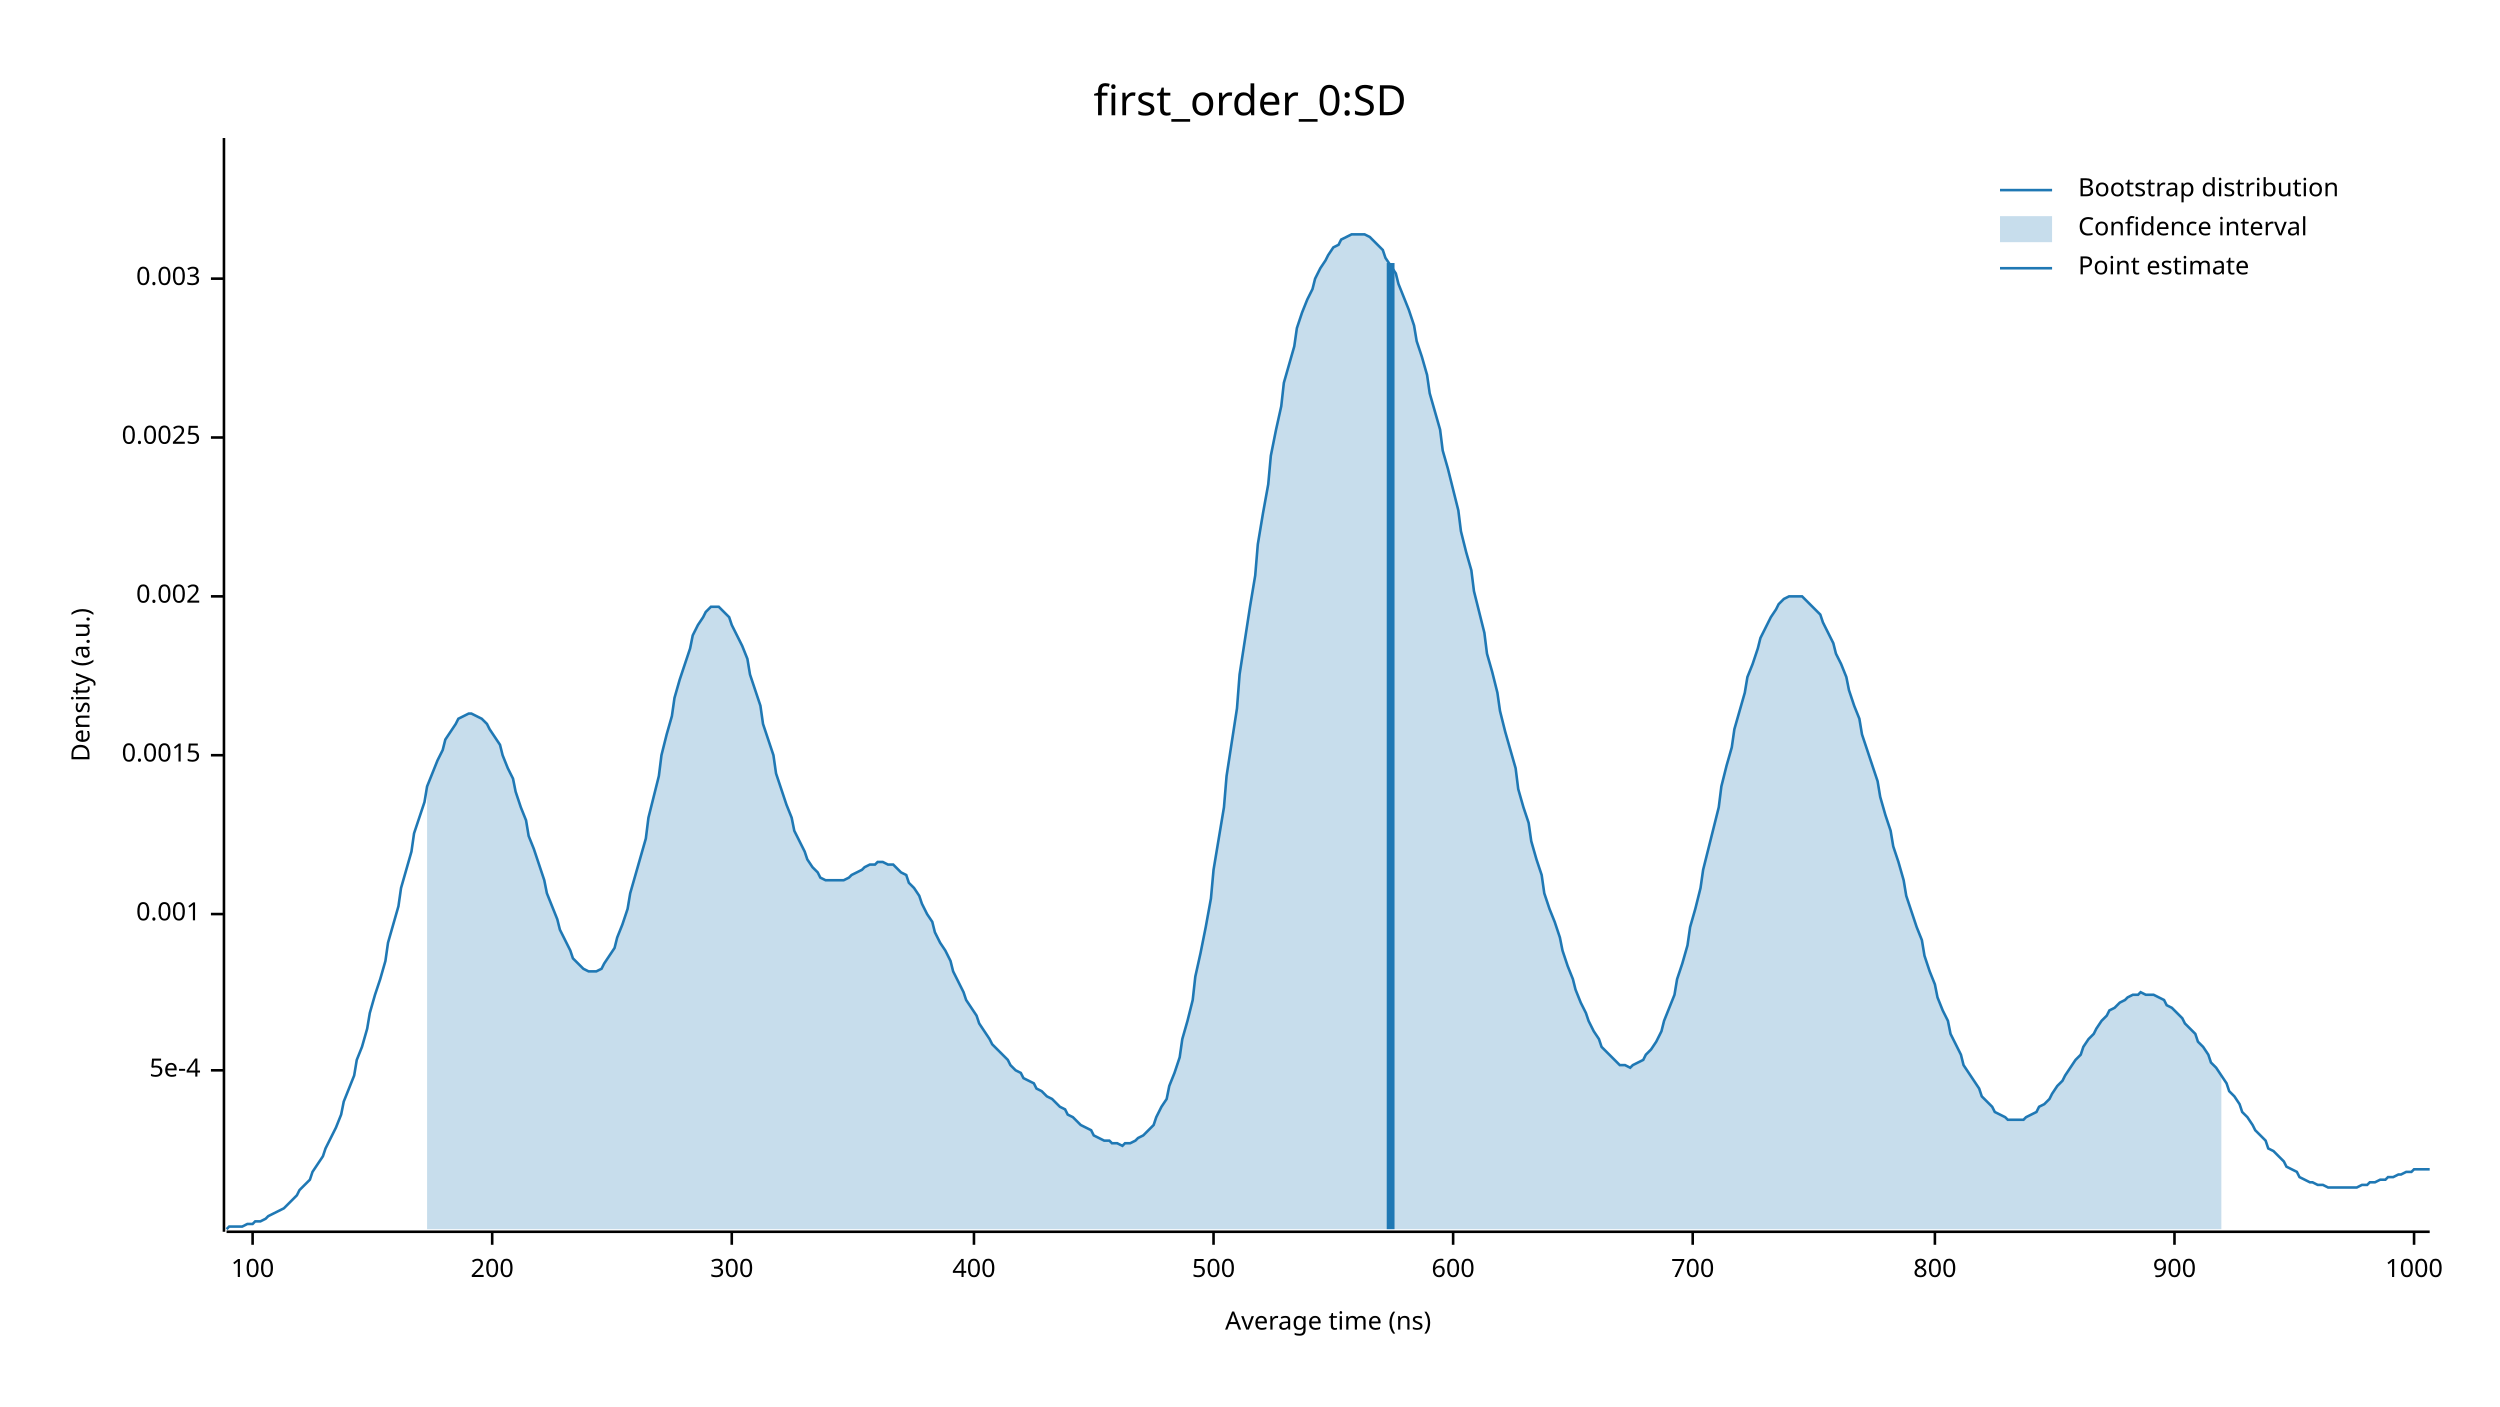
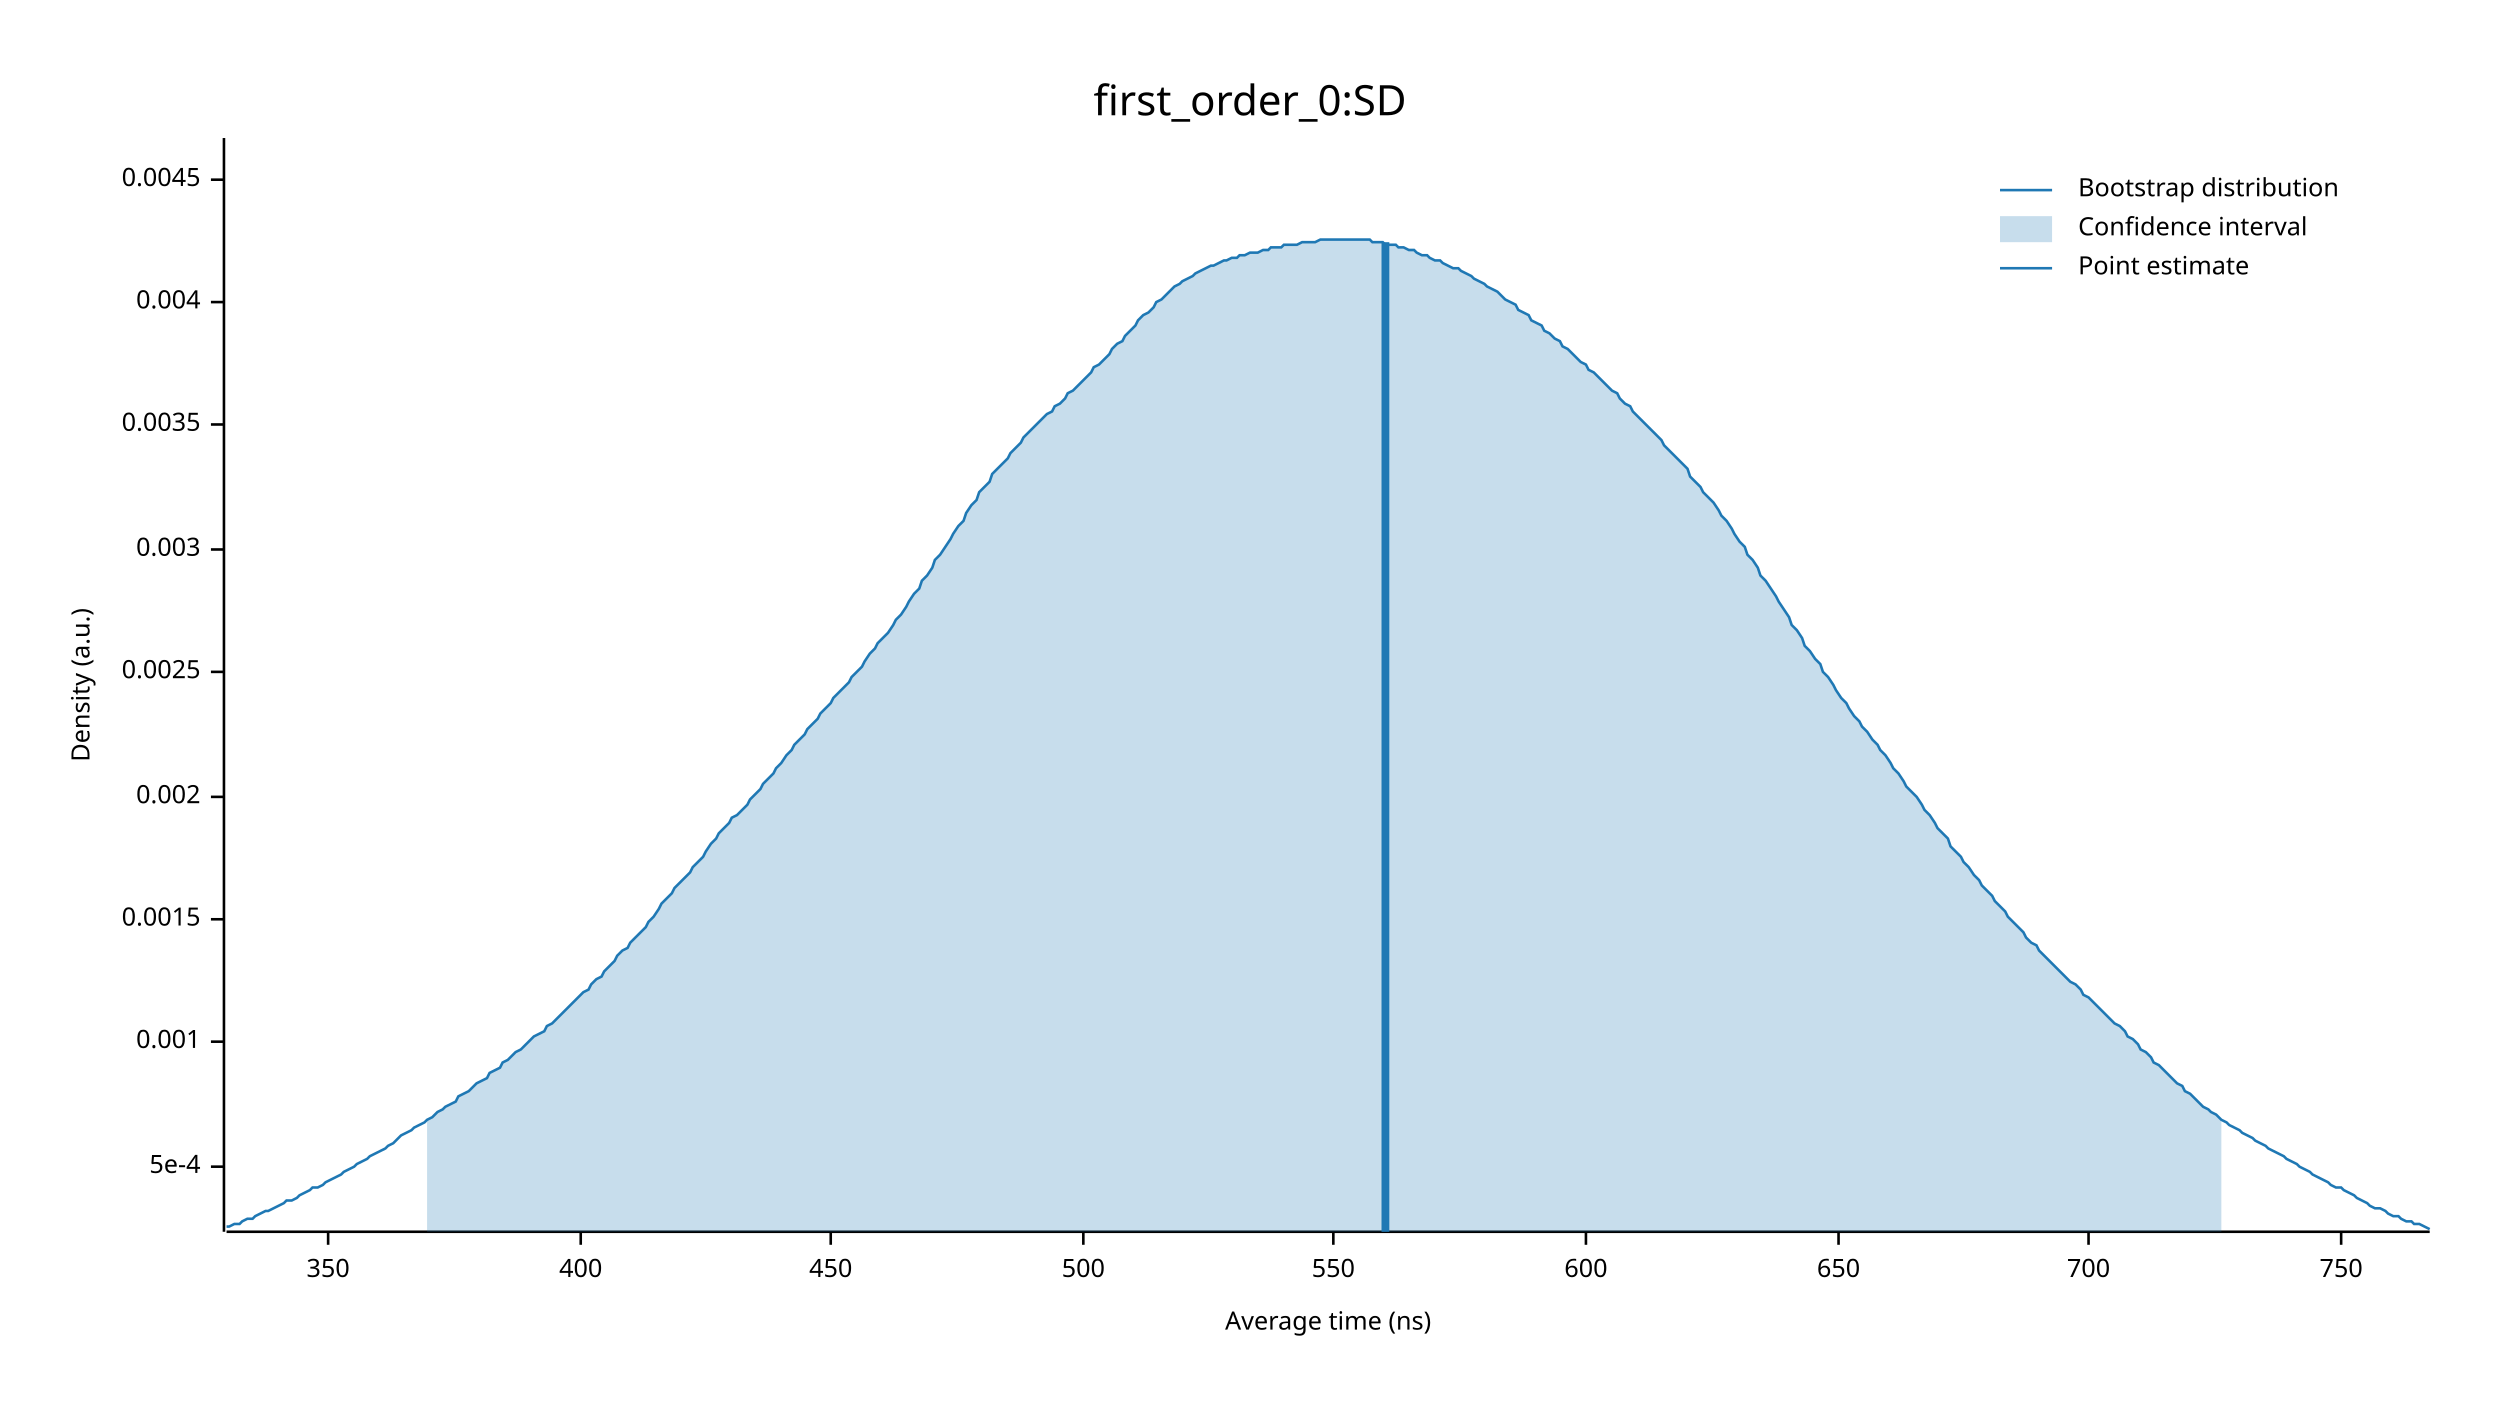
<svg xmlns="http://www.w3.org/2000/svg" width="960" height="540" viewBox="0 0 960 540">
  <text x="480" y="32" dy="0.76em" text-anchor="middle" font-family="sans-serif" font-size="16.129" opacity="1" fill="#000000">
first_order_0:SD
</text>
  <text x="27" y="263" dy="0.76em" text-anchor="middle" font-family="sans-serif" font-size="9.677" opacity="1" fill="#000000" transform="rotate(270, 27, 263)">
Density (a.u.)
</text>
  <text x="510" y="513" dy="-0.5ex" text-anchor="middle" font-family="sans-serif" font-size="9.677" opacity="1" fill="#000000">
Average time (ns)
</text>
  <polyline fill="none" opacity="1" stroke="#000000" stroke-width="1" points="86,53 86,473 " />
-   <text x="77" y="411" dy="0.5ex" text-anchor="end" font-family="sans-serif" font-size="9.677" opacity="1" fill="#000000">
+   <text x="77" y="448" dy="0.5ex" text-anchor="end" font-family="sans-serif" font-size="9.677" opacity="1" fill="#000000">
5e-4
</text>
-   <polyline fill="none" opacity="1" stroke="#000000" stroke-width="1" points="81,411 86,411 " />
-   <text x="77" y="351" dy="0.5ex" text-anchor="end" font-family="sans-serif" font-size="9.677" opacity="1" fill="#000000">
+   <polyline fill="none" opacity="1" stroke="#000000" stroke-width="1" points="81,448 86,448 " />
+   <text x="77" y="400" dy="0.5ex" text-anchor="end" font-family="sans-serif" font-size="9.677" opacity="1" fill="#000000">
0.001
</text>
-   <polyline fill="none" opacity="1" stroke="#000000" stroke-width="1" points="81,351 86,351 " />
-   <text x="77" y="290" dy="0.5ex" text-anchor="end" font-family="sans-serif" font-size="9.677" opacity="1" fill="#000000">
+   <polyline fill="none" opacity="1" stroke="#000000" stroke-width="1" points="81,400 86,400 " />
+   <text x="77" y="353" dy="0.5ex" text-anchor="end" font-family="sans-serif" font-size="9.677" opacity="1" fill="#000000">
0.0015
</text>
-   <polyline fill="none" opacity="1" stroke="#000000" stroke-width="1" points="81,290 86,290 " />
-   <text x="77" y="229" dy="0.5ex" text-anchor="end" font-family="sans-serif" font-size="9.677" opacity="1" fill="#000000">
+   <polyline fill="none" opacity="1" stroke="#000000" stroke-width="1" points="81,353 86,353 " />
+   <text x="77" y="306" dy="0.5ex" text-anchor="end" font-family="sans-serif" font-size="9.677" opacity="1" fill="#000000">
0.002
</text>
-   <polyline fill="none" opacity="1" stroke="#000000" stroke-width="1" points="81,229 86,229 " />
-   <text x="77" y="168" dy="0.5ex" text-anchor="end" font-family="sans-serif" font-size="9.677" opacity="1" fill="#000000">
+   <polyline fill="none" opacity="1" stroke="#000000" stroke-width="1" points="81,306 86,306 " />
+   <text x="77" y="258" dy="0.5ex" text-anchor="end" font-family="sans-serif" font-size="9.677" opacity="1" fill="#000000">
0.0025
</text>
-   <polyline fill="none" opacity="1" stroke="#000000" stroke-width="1" points="81,168 86,168 " />
-   <text x="77" y="107" dy="0.5ex" text-anchor="end" font-family="sans-serif" font-size="9.677" opacity="1" fill="#000000">
+   <polyline fill="none" opacity="1" stroke="#000000" stroke-width="1" points="81,258 86,258 " />
+   <text x="77" y="211" dy="0.5ex" text-anchor="end" font-family="sans-serif" font-size="9.677" opacity="1" fill="#000000">
0.003
</text>
-   <polyline fill="none" opacity="1" stroke="#000000" stroke-width="1" points="81,107 86,107 " />
+   <polyline fill="none" opacity="1" stroke="#000000" stroke-width="1" points="81,211 86,211 " />
+   <text x="77" y="163" dy="0.5ex" text-anchor="end" font-family="sans-serif" font-size="9.677" opacity="1" fill="#000000">
+ 0.0035
+ </text>
+   <polyline fill="none" opacity="1" stroke="#000000" stroke-width="1" points="81,163 86,163 " />
+   <text x="77" y="116" dy="0.5ex" text-anchor="end" font-family="sans-serif" font-size="9.677" opacity="1" fill="#000000">
+ 0.004
+ </text>
+   <polyline fill="none" opacity="1" stroke="#000000" stroke-width="1" points="81,116 86,116 " />
+   <text x="77" y="69" dy="0.5ex" text-anchor="end" font-family="sans-serif" font-size="9.677" opacity="1" fill="#000000">
+ 0.0045
+ </text>
+   <polyline fill="none" opacity="1" stroke="#000000" stroke-width="1" points="81,69 86,69 " />
  <polyline fill="none" opacity="1" stroke="#000000" stroke-width="1" points="87,473 933,473 " />
-   <text x="97" y="483" dy="0.76em" text-anchor="middle" font-family="sans-serif" font-size="9.677" opacity="1" fill="#000000">
- 100
+   <text x="126" y="483" dy="0.76em" text-anchor="middle" font-family="sans-serif" font-size="9.677" opacity="1" fill="#000000">
+ 350
</text>
-   <polyline fill="none" opacity="1" stroke="#000000" stroke-width="1" points="97,473 97,478 " />
-   <text x="189" y="483" dy="0.76em" text-anchor="middle" font-family="sans-serif" font-size="9.677" opacity="1" fill="#000000">
- 200
- </text>
-   <polyline fill="none" opacity="1" stroke="#000000" stroke-width="1" points="189,473 189,478 " />
-   <text x="281" y="483" dy="0.76em" text-anchor="middle" font-family="sans-serif" font-size="9.677" opacity="1" fill="#000000">
- 300
- </text>
-   <polyline fill="none" opacity="1" stroke="#000000" stroke-width="1" points="281,473 281,478 " />
-   <text x="374" y="483" dy="0.76em" text-anchor="middle" font-family="sans-serif" font-size="9.677" opacity="1" fill="#000000">
+   <polyline fill="none" opacity="1" stroke="#000000" stroke-width="1" points="126,473 126,478 " />
+   <text x="223" y="483" dy="0.76em" text-anchor="middle" font-family="sans-serif" font-size="9.677" opacity="1" fill="#000000">
400
</text>
-   <polyline fill="none" opacity="1" stroke="#000000" stroke-width="1" points="374,473 374,478 " />
-   <text x="466" y="483" dy="0.76em" text-anchor="middle" font-family="sans-serif" font-size="9.677" opacity="1" fill="#000000">
+   <polyline fill="none" opacity="1" stroke="#000000" stroke-width="1" points="223,473 223,478 " />
+   <text x="319" y="483" dy="0.76em" text-anchor="middle" font-family="sans-serif" font-size="9.677" opacity="1" fill="#000000">
+ 450
+ </text>
+   <polyline fill="none" opacity="1" stroke="#000000" stroke-width="1" points="319,473 319,478 " />
+   <text x="416" y="483" dy="0.76em" text-anchor="middle" font-family="sans-serif" font-size="9.677" opacity="1" fill="#000000">
500
</text>
-   <polyline fill="none" opacity="1" stroke="#000000" stroke-width="1" points="466,473 466,478 " />
-   <text x="558" y="483" dy="0.76em" text-anchor="middle" font-family="sans-serif" font-size="9.677" opacity="1" fill="#000000">
+   <polyline fill="none" opacity="1" stroke="#000000" stroke-width="1" points="416,473 416,478 " />
+   <text x="512" y="483" dy="0.76em" text-anchor="middle" font-family="sans-serif" font-size="9.677" opacity="1" fill="#000000">
+ 550
+ </text>
+   <polyline fill="none" opacity="1" stroke="#000000" stroke-width="1" points="512,473 512,478 " />
+   <text x="609" y="483" dy="0.76em" text-anchor="middle" font-family="sans-serif" font-size="9.677" opacity="1" fill="#000000">
600
</text>
-   <polyline fill="none" opacity="1" stroke="#000000" stroke-width="1" points="558,473 558,478 " />
-   <text x="650" y="483" dy="0.76em" text-anchor="middle" font-family="sans-serif" font-size="9.677" opacity="1" fill="#000000">
+   <polyline fill="none" opacity="1" stroke="#000000" stroke-width="1" points="609,473 609,478 " />
+   <text x="706" y="483" dy="0.76em" text-anchor="middle" font-family="sans-serif" font-size="9.677" opacity="1" fill="#000000">
+ 650
+ </text>
+   <polyline fill="none" opacity="1" stroke="#000000" stroke-width="1" points="706,473 706,478 " />
+   <text x="802" y="483" dy="0.76em" text-anchor="middle" font-family="sans-serif" font-size="9.677" opacity="1" fill="#000000">
700
</text>
-   <polyline fill="none" opacity="1" stroke="#000000" stroke-width="1" points="650,473 650,478 " />
-   <text x="743" y="483" dy="0.76em" text-anchor="middle" font-family="sans-serif" font-size="9.677" opacity="1" fill="#000000">
- 800
+   <polyline fill="none" opacity="1" stroke="#000000" stroke-width="1" points="802,473 802,478 " />
+   <text x="899" y="483" dy="0.76em" text-anchor="middle" font-family="sans-serif" font-size="9.677" opacity="1" fill="#000000">
+ 750
</text>
-   <polyline fill="none" opacity="1" stroke="#000000" stroke-width="1" points="743,473 743,478 " />
-   <text x="835" y="483" dy="0.76em" text-anchor="middle" font-family="sans-serif" font-size="9.677" opacity="1" fill="#000000">
- 900
- </text>
-   <polyline fill="none" opacity="1" stroke="#000000" stroke-width="1" points="835,473 835,478 " />
-   <text x="927" y="483" dy="0.76em" text-anchor="middle" font-family="sans-serif" font-size="9.677" opacity="1" fill="#000000">
- 1000
- </text>
-   <polyline fill="none" opacity="1" stroke="#000000" stroke-width="1" points="927,473 927,478 " />
-   <polyline fill="none" opacity="1" stroke="#1F78B4" stroke-width="1" points="87,472 88,471 90,471 92,471 93,471 95,470 97,470 98,469 100,469 102,468 103,467 105,466 107,465 109,464 110,463 112,461 114,459 115,457 117,455 119,453 120,450 122,447 124,444 125,441 127,437 129,433 131,428 132,423 134,418 136,413 137,407 139,402 141,395 142,389 144,382 146,376 148,369 149,362 151,355 153,348 154,341 156,334 158,327 159,320 161,314 163,308 164,302 166,297 168,292 170,288 171,284 173,281 175,278 176,276 178,275 180,274 181,274 183,275 185,276 187,278 188,280 190,283 192,286 193,290 195,295 197,299 198,304 200,310 202,315 203,321 205,326 207,332 209,338 210,343 212,348 214,353 215,357 217,361 219,365 220,368 222,370 224,372 226,373 227,373 229,373 231,372 232,370 234,367 236,364 237,360 239,355 241,349 242,343 244,336 246,329 248,322 249,314 251,306 253,298 254,290 256,282 258,275 259,268 261,261 263,255 265,249 266,244 268,240 270,237 271,235 273,233 275,233 276,233 278,235 280,237 281,240 283,244 285,248 287,253 288,259 290,265 292,271 293,278 295,284 297,290 298,297 300,303 302,309 304,314 305,319 307,323 309,327 310,330 312,333 314,335 315,337 317,338 319,338 320,338 322,338 324,338 326,337 327,336 329,335 331,334 332,333 334,332 336,332 337,331 339,331 341,332 343,332 344,333 346,335 348,336 349,339 351,341 353,344 354,347 356,351 358,354 359,358 361,362 363,365 365,369 366,373 368,377 370,381 371,384 373,387 375,390 376,393 378,396 380,399 381,401 383,403 385,405 387,407 388,409 390,411 392,412 393,414 395,415 397,416 398,418 400,419 402,421 404,422 405,423 407,425 409,426 410,428 412,429 414,431 415,432 417,433 419,434 420,436 422,437 424,438 426,438 427,439 429,439 431,440 432,439 434,439 436,438 437,437 439,436 441,434 443,432 444,429 446,425 448,422 449,417 451,412 453,406 454,399 456,392 458,384 459,375 461,366 463,356 465,345 466,334 468,322 470,310 471,298 473,285 475,272 476,259 478,246 480,233 482,221 483,209 485,197 487,186 488,175 490,165 492,156 493,147 495,140 497,133 498,126 500,120 502,115 504,111 505,107 507,103 509,100 510,98 512,95 514,94 515,92 517,91 519,90 521,90 522,90 524,90 526,91 527,92 529,94 531,96 532,99 534,102 536,105 537,109 539,114 541,119 543,125 544,131 546,137 548,144 549,151 551,158 553,165 554,173 556,180 558,188 560,196 561,204 563,212 565,219 566,227 568,235 570,243 571,251 573,258 575,266 576,273 578,281 580,288 582,295 583,303 585,310 587,316 588,323 590,330 592,336 593,343 595,349 597,354 599,360 600,365 602,371 604,376 605,380 607,385 609,389 610,392 612,396 614,399 615,402 617,404 619,406 621,408 622,409 624,409 626,410 627,409 629,408 631,407 632,405 634,403 636,400 638,396 639,392 641,387 643,382 644,376 646,370 648,363 649,356 651,349 653,341 654,334 656,326 658,318 660,310 661,302 663,294 665,287 666,280 668,273 670,266 671,260 673,255 675,249 676,245 678,241 680,237 682,234 683,232 685,230 687,229 688,229 690,229 692,229 693,230 695,232 697,234 699,236 700,239 702,243 704,247 705,251 707,255 709,260 710,265 712,271 714,276 715,282 717,288 719,294 721,300 722,306 724,313 726,319 727,325 729,331 731,338 732,344 734,350 736,356 738,361 739,367 741,373 743,378 744,383 746,388 748,392 749,397 751,401 753,405 754,409 756,412 758,415 760,418 761,421 763,423 765,425 766,427 768,428 770,429 771,430 773,430 775,430 777,430 778,429 780,428 782,427 783,425 785,424 787,422 788,420 790,417 792,415 793,413 795,410 797,407 799,405 800,402 802,399 804,397 805,395 807,392 809,390 810,388 812,387 814,385 816,384 817,383 819,382 821,382 822,381 824,382 826,382 827,382 829,383 831,384 832,386 834,387 836,389 838,391 839,393 841,395 843,397 844,400 846,402 848,405 849,408 851,410 853,413 855,416 856,419 858,421 860,424 861,427 863,429 865,432 866,434 868,436 870,438 871,441 873,442 875,444 877,446 878,448 880,449 882,450 883,452 885,453 887,454 888,454 890,455 892,455 894,456 895,456 897,456 899,456 900,456 902,456 904,456 905,456 907,455 909,455 910,454 912,454 914,453 916,453 917,452 919,452 921,451 922,451 924,450 926,450 927,449 929,449 931,449 933,449 " />
-   <polygon opacity="0.25" fill="#1F78B4" points="164,302 166,297 168,292 170,288 171,284 173,281 175,278 176,276 178,275 180,274 181,274 183,275 185,276 187,278 188,280 190,283 192,286 193,290 195,295 197,299 198,304 200,310 202,315 203,321 205,326 207,332 209,338 210,343 212,348 214,353 215,357 217,361 219,365 220,368 222,370 224,372 226,373 227,373 229,373 231,372 232,370 234,367 236,364 237,360 239,355 241,349 242,343 244,336 246,329 248,322 249,314 251,306 253,298 254,290 256,282 258,275 259,268 261,261 263,255 265,249 266,244 268,240 270,237 271,235 273,233 275,233 276,233 278,235 280,237 281,240 283,244 285,248 287,253 288,259 290,265 292,271 293,278 295,284 297,290 298,297 300,303 302,309 304,314 305,319 307,323 309,327 310,330 312,333 314,335 315,337 317,338 319,338 320,338 322,338 324,338 326,337 327,336 329,335 331,334 332,333 334,332 336,332 337,331 339,331 341,332 343,332 344,333 346,335 348,336 349,339 351,341 353,344 354,347 356,351 358,354 359,358 361,362 363,365 365,369 366,373 368,377 370,381 371,384 373,387 375,390 376,393 378,396 380,399 381,401 383,403 385,405 387,407 388,409 390,411 392,412 393,414 395,415 397,416 398,418 400,419 402,421 404,422 405,423 407,425 409,426 410,428 412,429 414,431 415,432 417,433 419,434 420,436 422,437 424,438 426,438 427,439 429,439 431,440 432,439 434,439 436,438 437,437 439,436 441,434 443,432 444,429 446,425 448,422 449,417 451,412 453,406 454,399 456,392 458,384 459,375 461,366 463,356 465,345 466,334 468,322 470,310 471,298 473,285 475,272 476,259 478,246 480,233 482,221 483,209 485,197 487,186 488,175 490,165 492,156 493,147 495,140 497,133 498,126 500,120 502,115 504,111 505,107 507,103 509,100 510,98 512,95 514,94 515,92 517,91 519,90 521,90 522,90 524,90 526,91 527,92 529,94 531,96 532,99 534,102 536,105 537,109 539,114 541,119 543,125 544,131 546,137 548,144 549,151 551,158 553,165 554,173 556,180 558,188 560,196 561,204 563,212 565,219 566,227 568,235 570,243 571,251 573,258 575,266 576,273 578,281 580,288 582,295 583,303 585,310 587,316 588,323 590,330 592,336 593,343 595,349 597,354 599,360 600,365 602,371 604,376 605,380 607,385 609,389 610,392 612,396 614,399 615,402 617,404 619,406 621,408 622,409 624,409 626,410 627,409 629,408 631,407 632,405 634,403 636,400 638,396 639,392 641,387 643,382 644,376 646,370 648,363 649,356 651,349 653,341 654,334 656,326 658,318 660,310 661,302 663,294 665,287 666,280 668,273 670,266 671,260 673,255 675,249 676,245 678,241 680,237 682,234 683,232 685,230 687,229 688,229 690,229 692,229 693,230 695,232 697,234 699,236 700,239 702,243 704,247 705,251 707,255 709,260 710,265 712,271 714,276 715,282 717,288 719,294 721,300 722,306 724,313 726,319 727,325 729,331 731,338 732,344 734,350 736,356 738,361 739,367 741,373 743,378 744,383 746,388 748,392 749,397 751,401 753,405 754,409 756,412 758,415 760,418 761,421 763,423 765,425 766,427 768,428 770,429 771,430 773,430 775,430 777,430 778,429 780,428 782,427 783,425 785,424 787,422 788,420 790,417 792,415 793,413 795,410 797,407 799,405 800,402 802,399 804,397 805,395 807,392 809,390 810,388 812,387 814,385 816,384 817,383 819,382 821,382 822,381 824,382 826,382 827,382 829,383 831,384 832,386 834,387 836,389 838,391 839,393 841,395 843,397 844,400 846,402 848,405 849,408 851,410 853,413 853,472 164,472 " />
-   <polyline fill="none" opacity="1" stroke="#1F78B4" stroke-width="3" points="534,472 534,101 " />
+   <polyline fill="none" opacity="1" stroke="#000000" stroke-width="1" points="899,473 899,478 " />
+   <polyline fill="none" opacity="1" stroke="#1F78B4" stroke-width="1" points="87,471 88,471 90,470 92,470 93,469 95,468 97,468 98,467 100,466 102,465 103,465 105,464 107,463 109,462 110,461 112,461 114,460 115,459 117,458 119,457 120,456 122,456 124,455 125,454 127,453 129,452 131,451 132,450 134,449 136,448 137,447 139,446 141,445 142,444 144,443 146,442 148,441 149,440 151,439 153,437 154,436 156,435 158,434 159,433 161,432 163,431 164,430 166,429 168,427 170,426 171,425 173,424 175,423 176,421 178,420 180,419 181,418 183,416 185,415 187,414 188,412 190,411 192,410 193,408 195,407 197,405 198,404 200,403 202,401 203,400 205,398 207,397 209,396 210,394 212,393 214,391 215,390 217,388 219,386 220,385 222,383 224,381 226,380 227,378 229,376 231,375 232,373 234,371 236,369 237,367 239,365 241,364 242,362 244,360 246,358 248,356 249,354 251,352 253,349 254,347 256,345 258,343 259,341 261,339 263,337 265,335 266,333 268,331 270,329 271,327 273,324 275,322 276,320 278,318 280,316 281,314 283,313 285,311 287,309 288,307 290,305 292,303 293,301 295,299 297,297 298,295 300,293 302,290 304,288 305,286 307,284 309,282 310,280 312,278 314,276 315,274 317,272 319,270 320,268 322,266 324,264 326,262 327,260 329,258 331,256 332,254 334,251 336,249 337,247 339,245 341,243 343,240 344,238 346,236 348,233 349,231 351,228 353,226 354,223 356,221 358,218 359,215 361,213 363,210 365,207 366,205 368,202 370,200 371,197 373,194 375,192 376,189 378,187 380,185 381,182 383,180 385,178 387,176 388,174 390,172 392,170 393,168 395,166 397,164 398,163 400,161 402,159 404,158 405,156 407,155 409,153 410,151 412,150 414,148 415,147 417,145 419,143 420,141 422,140 424,138 426,136 427,134 429,132 431,131 432,129 434,127 436,125 437,123 439,121 441,120 443,118 444,116 446,115 448,113 449,112 451,110 453,109 454,108 456,107 458,106 459,105 461,104 463,103 465,102 466,102 468,101 470,100 471,100 473,99 475,99 476,98 478,98 480,97 482,97 483,97 485,96 487,96 488,95 490,95 492,95 493,94 495,94 497,94 498,94 500,93 502,93 504,93 505,93 507,92 509,92 510,92 512,92 514,92 515,92 517,92 519,92 521,92 522,92 524,92 526,92 527,93 529,93 531,93 532,94 534,94 536,94 537,95 539,95 541,96 543,96 544,97 546,98 548,98 549,99 551,100 553,100 554,101 556,102 558,103 560,103 561,104 563,105 565,106 566,107 568,108 570,109 571,110 573,111 575,112 576,113 578,115 580,116 582,117 583,119 585,120 587,121 588,123 590,124 592,125 593,127 595,128 597,130 599,131 600,133 602,134 604,136 605,137 607,139 609,140 610,142 612,143 614,145 615,146 617,148 619,150 621,151 622,153 624,155 626,156 627,158 629,160 631,162 632,163 634,165 636,167 638,169 639,171 641,173 643,175 644,176 646,178 648,180 649,183 651,185 653,187 654,189 656,191 658,193 660,196 661,198 663,200 665,203 666,205 668,208 670,210 671,213 673,215 675,218 676,221 678,223 680,226 682,229 683,231 685,234 687,237 688,240 690,242 692,245 693,248 695,250 697,253 699,255 700,258 702,260 704,263 705,265 707,268 709,270 710,272 712,275 714,277 715,279 717,281 719,284 721,286 722,288 724,290 726,293 727,295 729,297 731,300 732,302 734,304 736,306 738,309 739,311 741,313 743,316 744,318 746,320 748,322 749,325 751,327 753,329 754,331 756,333 758,336 760,338 761,340 763,342 765,344 766,346 768,348 770,350 771,352 773,354 775,356 777,358 778,360 780,362 782,363 783,365 785,367 787,369 788,370 790,372 792,374 793,375 795,377 797,378 799,380 800,382 802,383 804,385 805,386 807,388 809,390 810,391 812,393 814,394 816,396 817,398 819,399 821,401 822,403 824,404 826,406 827,408 829,409 831,411 832,412 834,414 836,416 838,417 839,419 841,420 843,422 844,423 846,425 848,426 849,427 851,428 853,430 855,431 856,432 858,433 860,434 861,435 863,436 865,437 866,438 868,439 870,440 871,441 873,442 875,443 877,444 878,445 880,446 882,447 883,448 885,449 887,450 888,451 890,452 892,453 894,454 895,455 897,456 899,456 900,457 902,458 904,459 905,460 907,461 909,462 910,463 912,464 914,464 916,465 917,466 919,467 921,467 922,468 924,469 926,469 927,470 929,470 931,471 933,472 " />
+   <polygon opacity="0.25" fill="#1F78B4" points="164,430 166,429 168,427 170,426 171,425 173,424 175,423 176,421 178,420 180,419 181,418 183,416 185,415 187,414 188,412 190,411 192,410 193,408 195,407 197,405 198,404 200,403 202,401 203,400 205,398 207,397 209,396 210,394 212,393 214,391 215,390 217,388 219,386 220,385 222,383 224,381 226,380 227,378 229,376 231,375 232,373 234,371 236,369 237,367 239,365 241,364 242,362 244,360 246,358 248,356 249,354 251,352 253,349 254,347 256,345 258,343 259,341 261,339 263,337 265,335 266,333 268,331 270,329 271,327 273,324 275,322 276,320 278,318 280,316 281,314 283,313 285,311 287,309 288,307 290,305 292,303 293,301 295,299 297,297 298,295 300,293 302,290 304,288 305,286 307,284 309,282 310,280 312,278 314,276 315,274 317,272 319,270 320,268 322,266 324,264 326,262 327,260 329,258 331,256 332,254 334,251 336,249 337,247 339,245 341,243 343,240 344,238 346,236 348,233 349,231 351,228 353,226 354,223 356,221 358,218 359,215 361,213 363,210 365,207 366,205 368,202 370,200 371,197 373,194 375,192 376,189 378,187 380,185 381,182 383,180 385,178 387,176 388,174 390,172 392,170 393,168 395,166 397,164 398,163 400,161 402,159 404,158 405,156 407,155 409,153 410,151 412,150 414,148 415,147 417,145 419,143 420,141 422,140 424,138 426,136 427,134 429,132 431,131 432,129 434,127 436,125 437,123 439,121 441,120 443,118 444,116 446,115 448,113 449,112 451,110 453,109 454,108 456,107 458,106 459,105 461,104 463,103 465,102 466,102 468,101 470,100 471,100 473,99 475,99 476,98 478,98 480,97 482,97 483,97 485,96 487,96 488,95 490,95 492,95 493,94 495,94 497,94 498,94 500,93 502,93 504,93 505,93 507,92 509,92 510,92 512,92 514,92 515,92 517,92 519,92 521,92 522,92 524,92 526,92 527,93 529,93 531,93 532,94 534,94 536,94 537,95 539,95 541,96 543,96 544,97 546,98 548,98 549,99 551,100 553,100 554,101 556,102 558,103 560,103 561,104 563,105 565,106 566,107 568,108 570,109 571,110 573,111 575,112 576,113 578,115 580,116 582,117 583,119 585,120 587,121 588,123 590,124 592,125 593,127 595,128 597,130 599,131 600,133 602,134 604,136 605,137 607,139 609,140 610,142 612,143 614,145 615,146 617,148 619,150 621,151 622,153 624,155 626,156 627,158 629,160 631,162 632,163 634,165 636,167 638,169 639,171 641,173 643,175 644,176 646,178 648,180 649,183 651,185 653,187 654,189 656,191 658,193 660,196 661,198 663,200 665,203 666,205 668,208 670,210 671,213 673,215 675,218 676,221 678,223 680,226 682,229 683,231 685,234 687,237 688,240 690,242 692,245 693,248 695,250 697,253 699,255 700,258 702,260 704,263 705,265 707,268 709,270 710,272 712,275 714,277 715,279 717,281 719,284 721,286 722,288 724,290 726,293 727,295 729,297 731,300 732,302 734,304 736,306 738,309 739,311 741,313 743,316 744,318 746,320 748,322 749,325 751,327 753,329 754,331 756,333 758,336 760,338 761,340 763,342 765,344 766,346 768,348 770,350 771,352 773,354 775,356 777,358 778,360 780,362 782,363 783,365 785,367 787,369 788,370 790,372 792,374 793,375 795,377 797,378 799,380 800,382 802,383 804,385 805,386 807,388 809,390 810,391 812,393 814,394 816,396 817,398 819,399 821,401 822,403 824,404 826,406 827,408 829,409 831,411 832,412 834,414 836,416 838,417 839,419 841,420 843,422 844,423 846,425 848,426 849,427 851,428 853,430 853,473 164,473 " />
+   <polyline fill="none" opacity="1" stroke="#1F78B4" stroke-width="3" points="532,473 532,93 " />
  <text x="798" y="68" dy="0.76em" text-anchor="start" font-family="sans-serif" font-size="9.677" opacity="1" fill="#000000">
Bootstrap distribution
</text>
  <text x="798" y="83" dy="0.76em" text-anchor="start" font-family="sans-serif" font-size="9.677" opacity="1" fill="#000000">
Confidence interval
</text>
  <text x="798" y="98" dy="0.76em" text-anchor="start" font-family="sans-serif" font-size="9.677" opacity="1" fill="#000000">
Point estimate
</text>
  <polyline fill="none" opacity="1" stroke="#1F78B4" stroke-width="1" points="768,73 788,73 " />
  <rect x="768" y="83" width="20" height="10" opacity="0.25" fill="#1F78B4" stroke="none" />
  <polyline fill="none" opacity="1" stroke="#1F78B4" stroke-width="1" points="768,103 788,103 " />
</svg>
